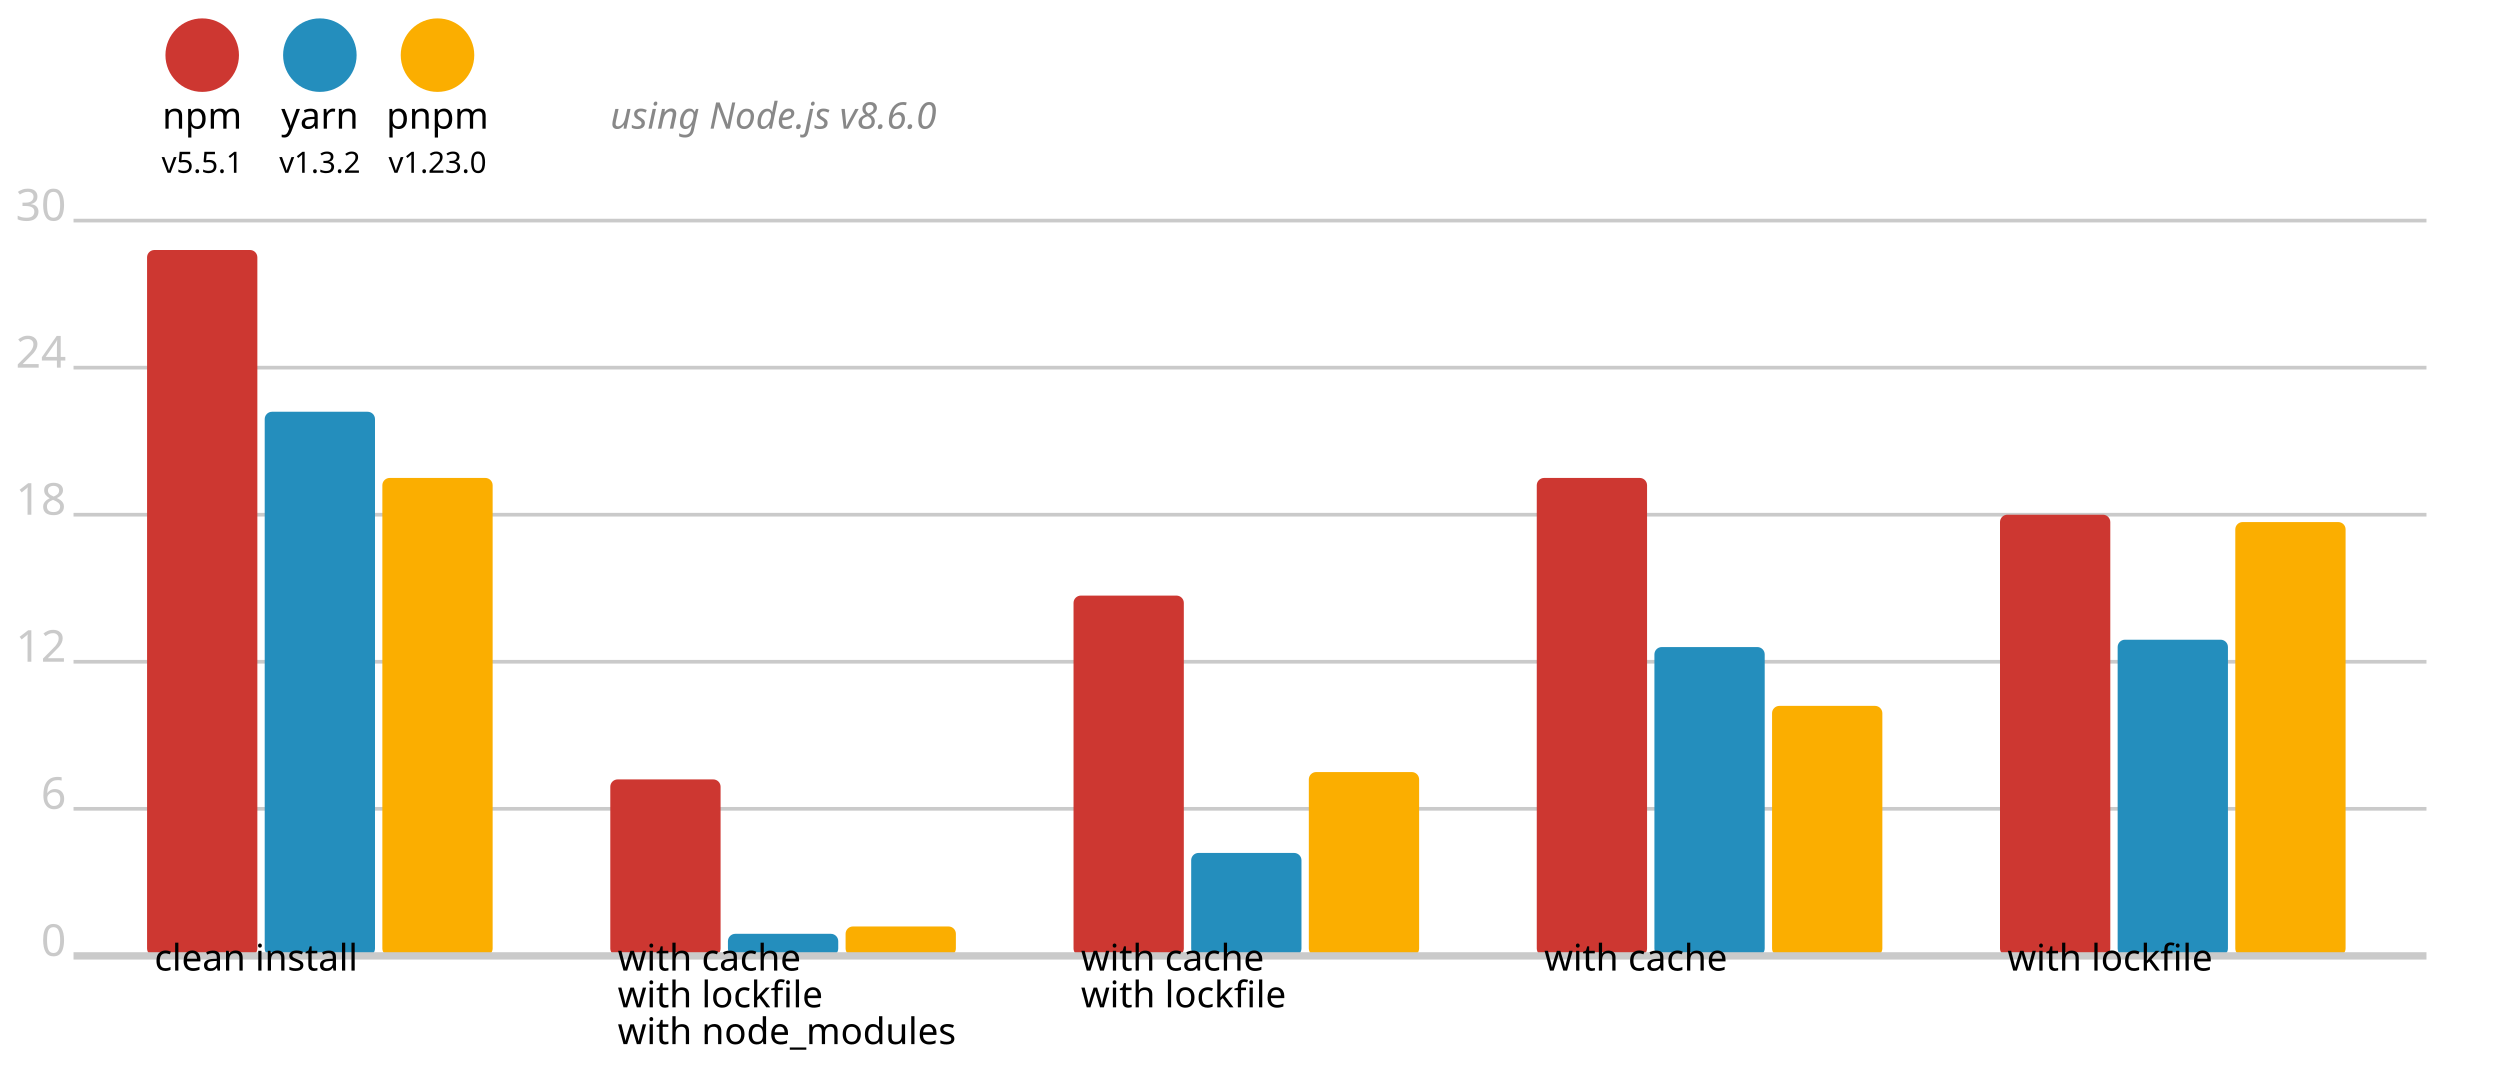
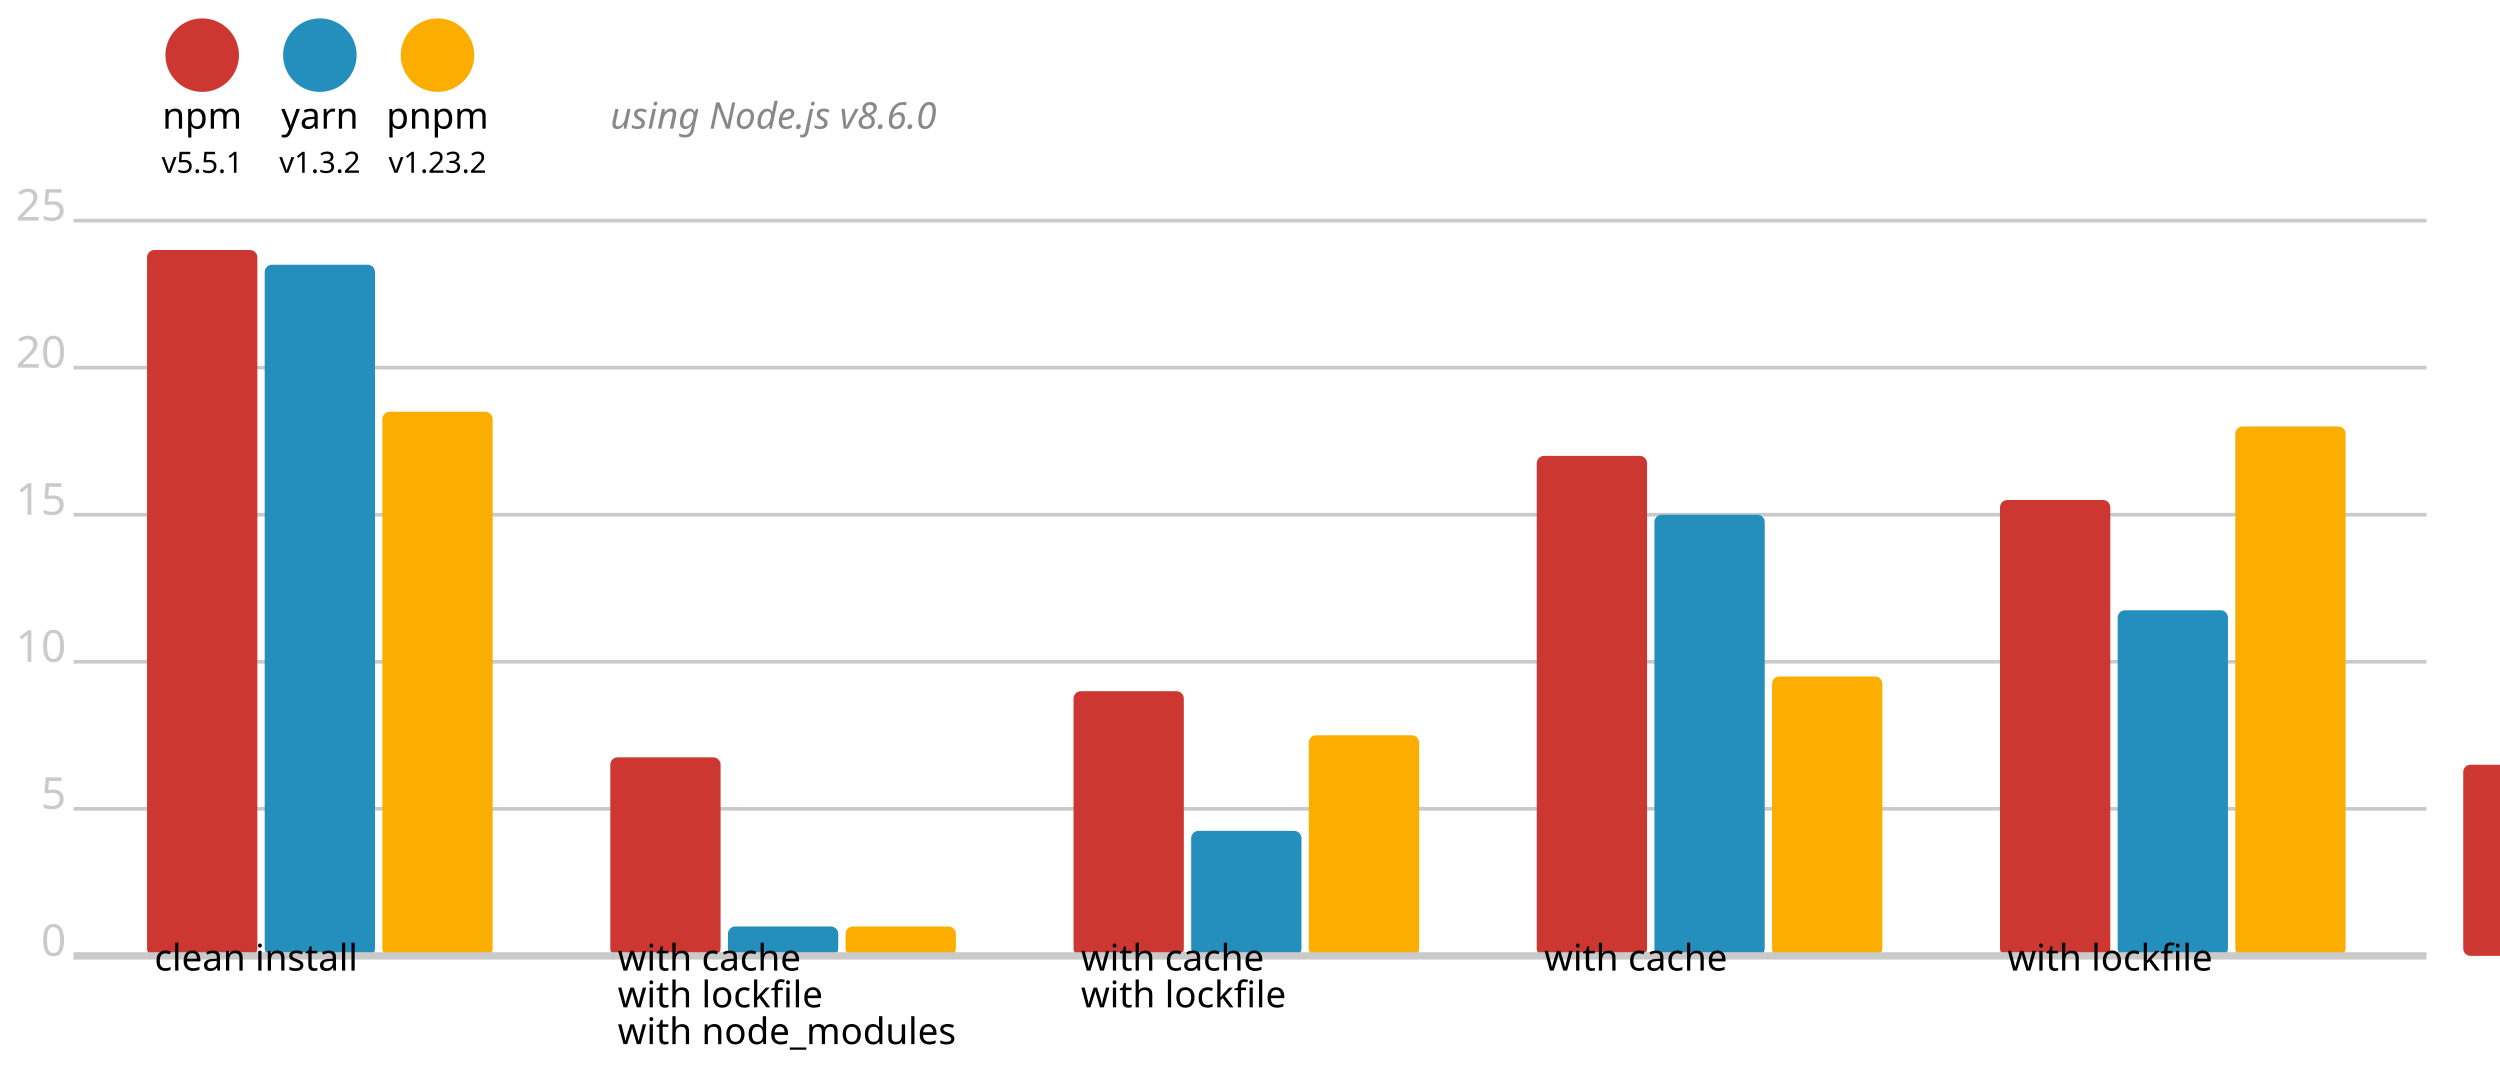
<svg xmlns="http://www.w3.org/2000/svg" version="1.1" viewBox="0 0 340 148">
  <circle cx="27.5" cy="7.5" r="5" fill="#cd3731" />
  <text x="27.5" y="17.5" font-size="5" font-family="system-ui" alignment-baseline="middle" text-anchor="middle">npm</text>
  <text x="27.5" y="23.5" font-size="4" font-family="system-ui" alignment-baseline="middle" text-anchor="middle">v5.5.1</text>
  <circle cx="43.5" cy="7.5" r="5" fill="#248ebd" />
  <text x="43.5" y="17.5" font-size="5" font-family="system-ui" alignment-baseline="middle" text-anchor="middle">yarn</text>
  <text x="43.5" y="23.5" font-size="4" font-family="system-ui" alignment-baseline="middle" text-anchor="middle">v1.3.2</text>
  <circle cx="59.5" cy="7.5" r="5" fill="#fbae00" />
  <text x="59.5" y="17.5" font-size="5" font-family="system-ui" alignment-baseline="middle" text-anchor="middle">pnpm</text>
-   <text x="59.5" y="23.5" font-size="4" font-family="system-ui" alignment-baseline="middle" text-anchor="middle">v1.23.0</text>
+   <text x="59.5" y="23.5" font-size="4" font-family="system-ui" alignment-baseline="middle" text-anchor="middle">v1.23.2</text>
  <text x="83" y="17.5" font-size="5" font-family="system-ui" font-style="italic" alignment-baseline="middle" fill="#888">using Node.js v8.6.0</text>
  <line x1="10" y1="30" x2="330" y2="30" stroke-width="0.5" stroke="#cacaca" />
-   <text x="9" y="30" fill="#cacaca" font-size="6" font-family="system-ui" alignment-baseline="middle" text-anchor="end">30</text>
+   <text x="9" y="30" fill="#cacaca" font-size="6" font-family="system-ui" alignment-baseline="middle" text-anchor="end">25</text>
  <line x1="10" y1="50" x2="330" y2="50" stroke-width="0.5" stroke="#cacaca" />
-   <text x="9" y="50" fill="#cacaca" font-size="6" font-family="system-ui" alignment-baseline="middle" text-anchor="end">24</text>
+   <text x="9" y="50" fill="#cacaca" font-size="6" font-family="system-ui" alignment-baseline="middle" text-anchor="end">20</text>
  <line x1="10" y1="70" x2="330" y2="70" stroke-width="0.5" stroke="#cacaca" />
-   <text x="9" y="70" fill="#cacaca" font-size="6" font-family="system-ui" alignment-baseline="middle" text-anchor="end">18</text>
+   <text x="9" y="70" fill="#cacaca" font-size="6" font-family="system-ui" alignment-baseline="middle" text-anchor="end">15</text>
  <line x1="10" y1="90" x2="330" y2="90" stroke-width="0.5" stroke="#cacaca" />
-   <text x="9" y="90" fill="#cacaca" font-size="6" font-family="system-ui" alignment-baseline="middle" text-anchor="end">12</text>
+   <text x="9" y="90" fill="#cacaca" font-size="6" font-family="system-ui" alignment-baseline="middle" text-anchor="end">10</text>
  <line x1="10" y1="110" x2="330" y2="110" stroke-width="0.5" stroke="#cacaca" />
-   <text x="9" y="110" fill="#cacaca" font-size="6" font-family="system-ui" alignment-baseline="middle" text-anchor="end">6</text>
+   <text x="9" y="110" fill="#cacaca" font-size="6" font-family="system-ui" alignment-baseline="middle" text-anchor="end">5</text>
  <text x="9" y="130" fill="#cacaca" font-size="6" font-family="system-ui" alignment-baseline="middle" text-anchor="end">0</text>
  <rect x="20" y="34" width="15" height="96" fill="#cd3731" rx="1" ry="1" />
-   <rect x="36" y="56" width="15" height="74" fill="#248ebd" rx="1" ry="1" />
-   <rect x="52" y="65" width="15" height="65" fill="#fbae00" rx="1" ry="1" />
-   <rect x="83" y="106" width="15" height="24" fill="#cd3731" rx="1" ry="1" />
-   <rect x="99" y="127" width="15" height="3" fill="#248ebd" rx="1" ry="1" />
+   <rect x="36" y="36" width="15" height="94" fill="#248ebd" rx="1" ry="1" />
+   <rect x="52" y="56" width="15" height="74" fill="#fbae00" rx="1" ry="1" />
+   <rect x="83" y="103" width="15" height="27" fill="#cd3731" rx="1" ry="1" />
+   <rect x="99" y="126" width="15" height="4" fill="#248ebd" rx="1" ry="1" />
  <rect x="115" y="126" width="15" height="4" fill="#fbae00" rx="1" ry="1" />
-   <rect x="146" y="81" width="15" height="49" fill="#cd3731" rx="1" ry="1" />
-   <rect x="162" y="116" width="15" height="14" fill="#248ebd" rx="1" ry="1" />
-   <rect x="178" y="105" width="15" height="25" fill="#fbae00" rx="1" ry="1" />
-   <rect x="209" y="65" width="15" height="65" fill="#cd3731" rx="1" ry="1" />
-   <rect x="225" y="88" width="15" height="42" fill="#248ebd" rx="1" ry="1" />
-   <rect x="241" y="96" width="15" height="34" fill="#fbae00" rx="1" ry="1" />
-   <rect x="272" y="70" width="15" height="60" fill="#cd3731" rx="1" ry="1" />
-   <rect x="288" y="87" width="15" height="43" fill="#248ebd" rx="1" ry="1" />
-   <rect x="304" y="71" width="15" height="59" fill="#fbae00" rx="1" ry="1" />
+   <rect x="146" y="94" width="15" height="36" fill="#cd3731" rx="1" ry="1" />
+   <rect x="162" y="113" width="15" height="17" fill="#248ebd" rx="1" ry="1" />
+   <rect x="178" y="100" width="15" height="30" fill="#fbae00" rx="1" ry="1" />
+   <rect x="209" y="62" width="15" height="68" fill="#cd3731" rx="1" ry="1" />
+   <rect x="225" y="70" width="15" height="60" fill="#248ebd" rx="1" ry="1" />
+   <rect x="241" y="92" width="15" height="38" fill="#fbae00" rx="1" ry="1" />
+   <rect x="272" y="68" width="15" height="62" fill="#cd3731" rx="1" ry="1" />
+   <rect x="288" y="83" width="15" height="47" fill="#248ebd" rx="1" ry="1" />
+   <rect x="304" y="58" width="15" height="72" fill="#fbae00" rx="1" ry="1" />
+   <rect x="335" y="104" width="15" height="26" fill="#cd3731" rx="1" ry="1" />
+   <rect x="351" y="67" width="15" height="63" fill="#248ebd" rx="1" ry="1" />
+   <rect x="367" y="106" width="15" height="24" fill="#fbae00" rx="1" ry="1" />
+   <rect x="398" y="102" width="15" height="28" fill="#cd3731" rx="1" ry="1" />
+   <rect x="414" y="126" width="15" height="4" fill="#248ebd" rx="1" ry="1" />
+   <rect x="430" y="125" width="15" height="5" fill="#fbae00" rx="1" ry="1" />
+   <rect x="461" y="104" width="15" height="26" fill="#cd3731" rx="1" ry="1" />
+   <rect x="477" y="38" width="15" height="92" fill="#248ebd" rx="1" ry="1" />
+   <rect x="493" y="70" width="15" height="60" fill="#fbae00" rx="1" ry="1" />
  <line x1="10" y1="130" x2="330" y2="130" stroke-width="1" stroke="#cacaca" />
  <text x="21" y="132" font-size="5" font-family="system-ui" alignment-baseline="hanging" text-anchor="start">clean install</text>
  <text x="84" y="132" font-size="5" font-family="system-ui" alignment-baseline="hanging" text-anchor="start">with cache</text>
  <text x="84" y="137" font-size="5" font-family="system-ui" alignment-baseline="hanging" text-anchor="start">with lockfile</text>
  <text x="84" y="142" font-size="5" font-family="system-ui" alignment-baseline="hanging" text-anchor="start">with node_modules</text>
  <text x="147" y="132" font-size="5" font-family="system-ui" alignment-baseline="hanging" text-anchor="start">with cache</text>
  <text x="147" y="137" font-size="5" font-family="system-ui" alignment-baseline="hanging" text-anchor="start">with lockfile</text>
  <text x="210" y="132" font-size="5" font-family="system-ui" alignment-baseline="hanging" text-anchor="start">with cache</text>
  <text x="273" y="132" font-size="5" font-family="system-ui" alignment-baseline="hanging" text-anchor="start">with lockfile</text>
</svg>
